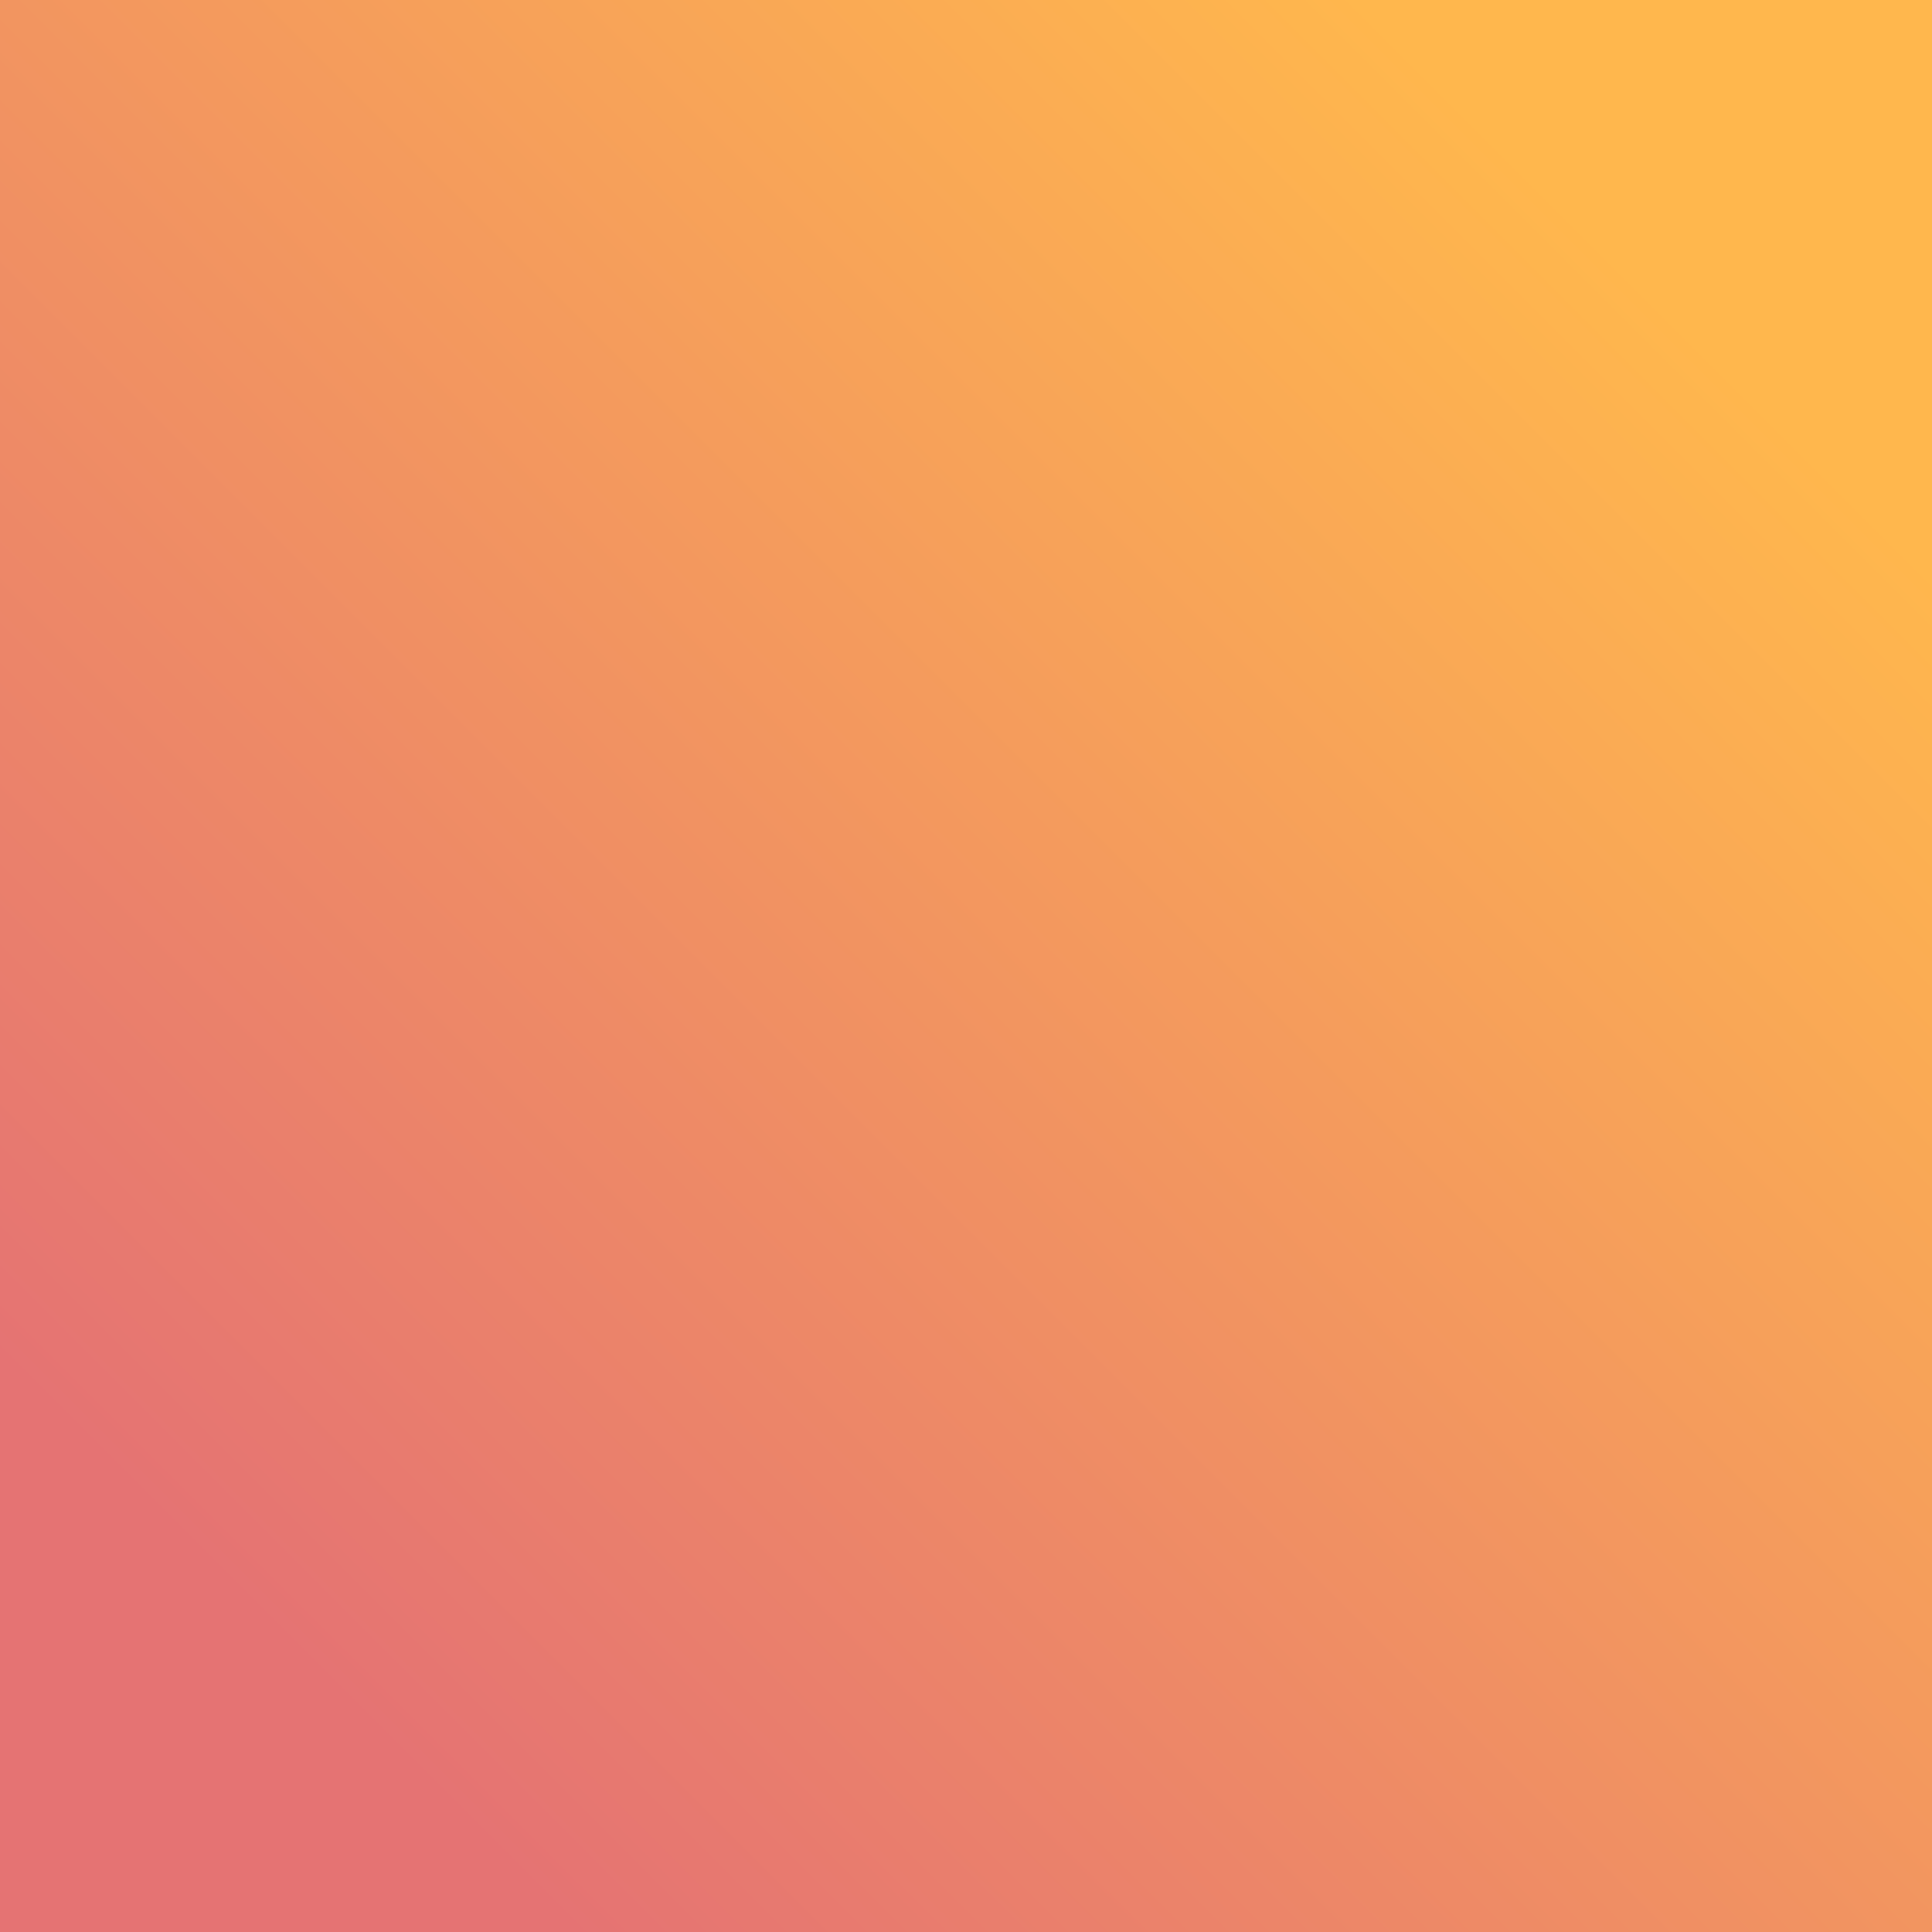
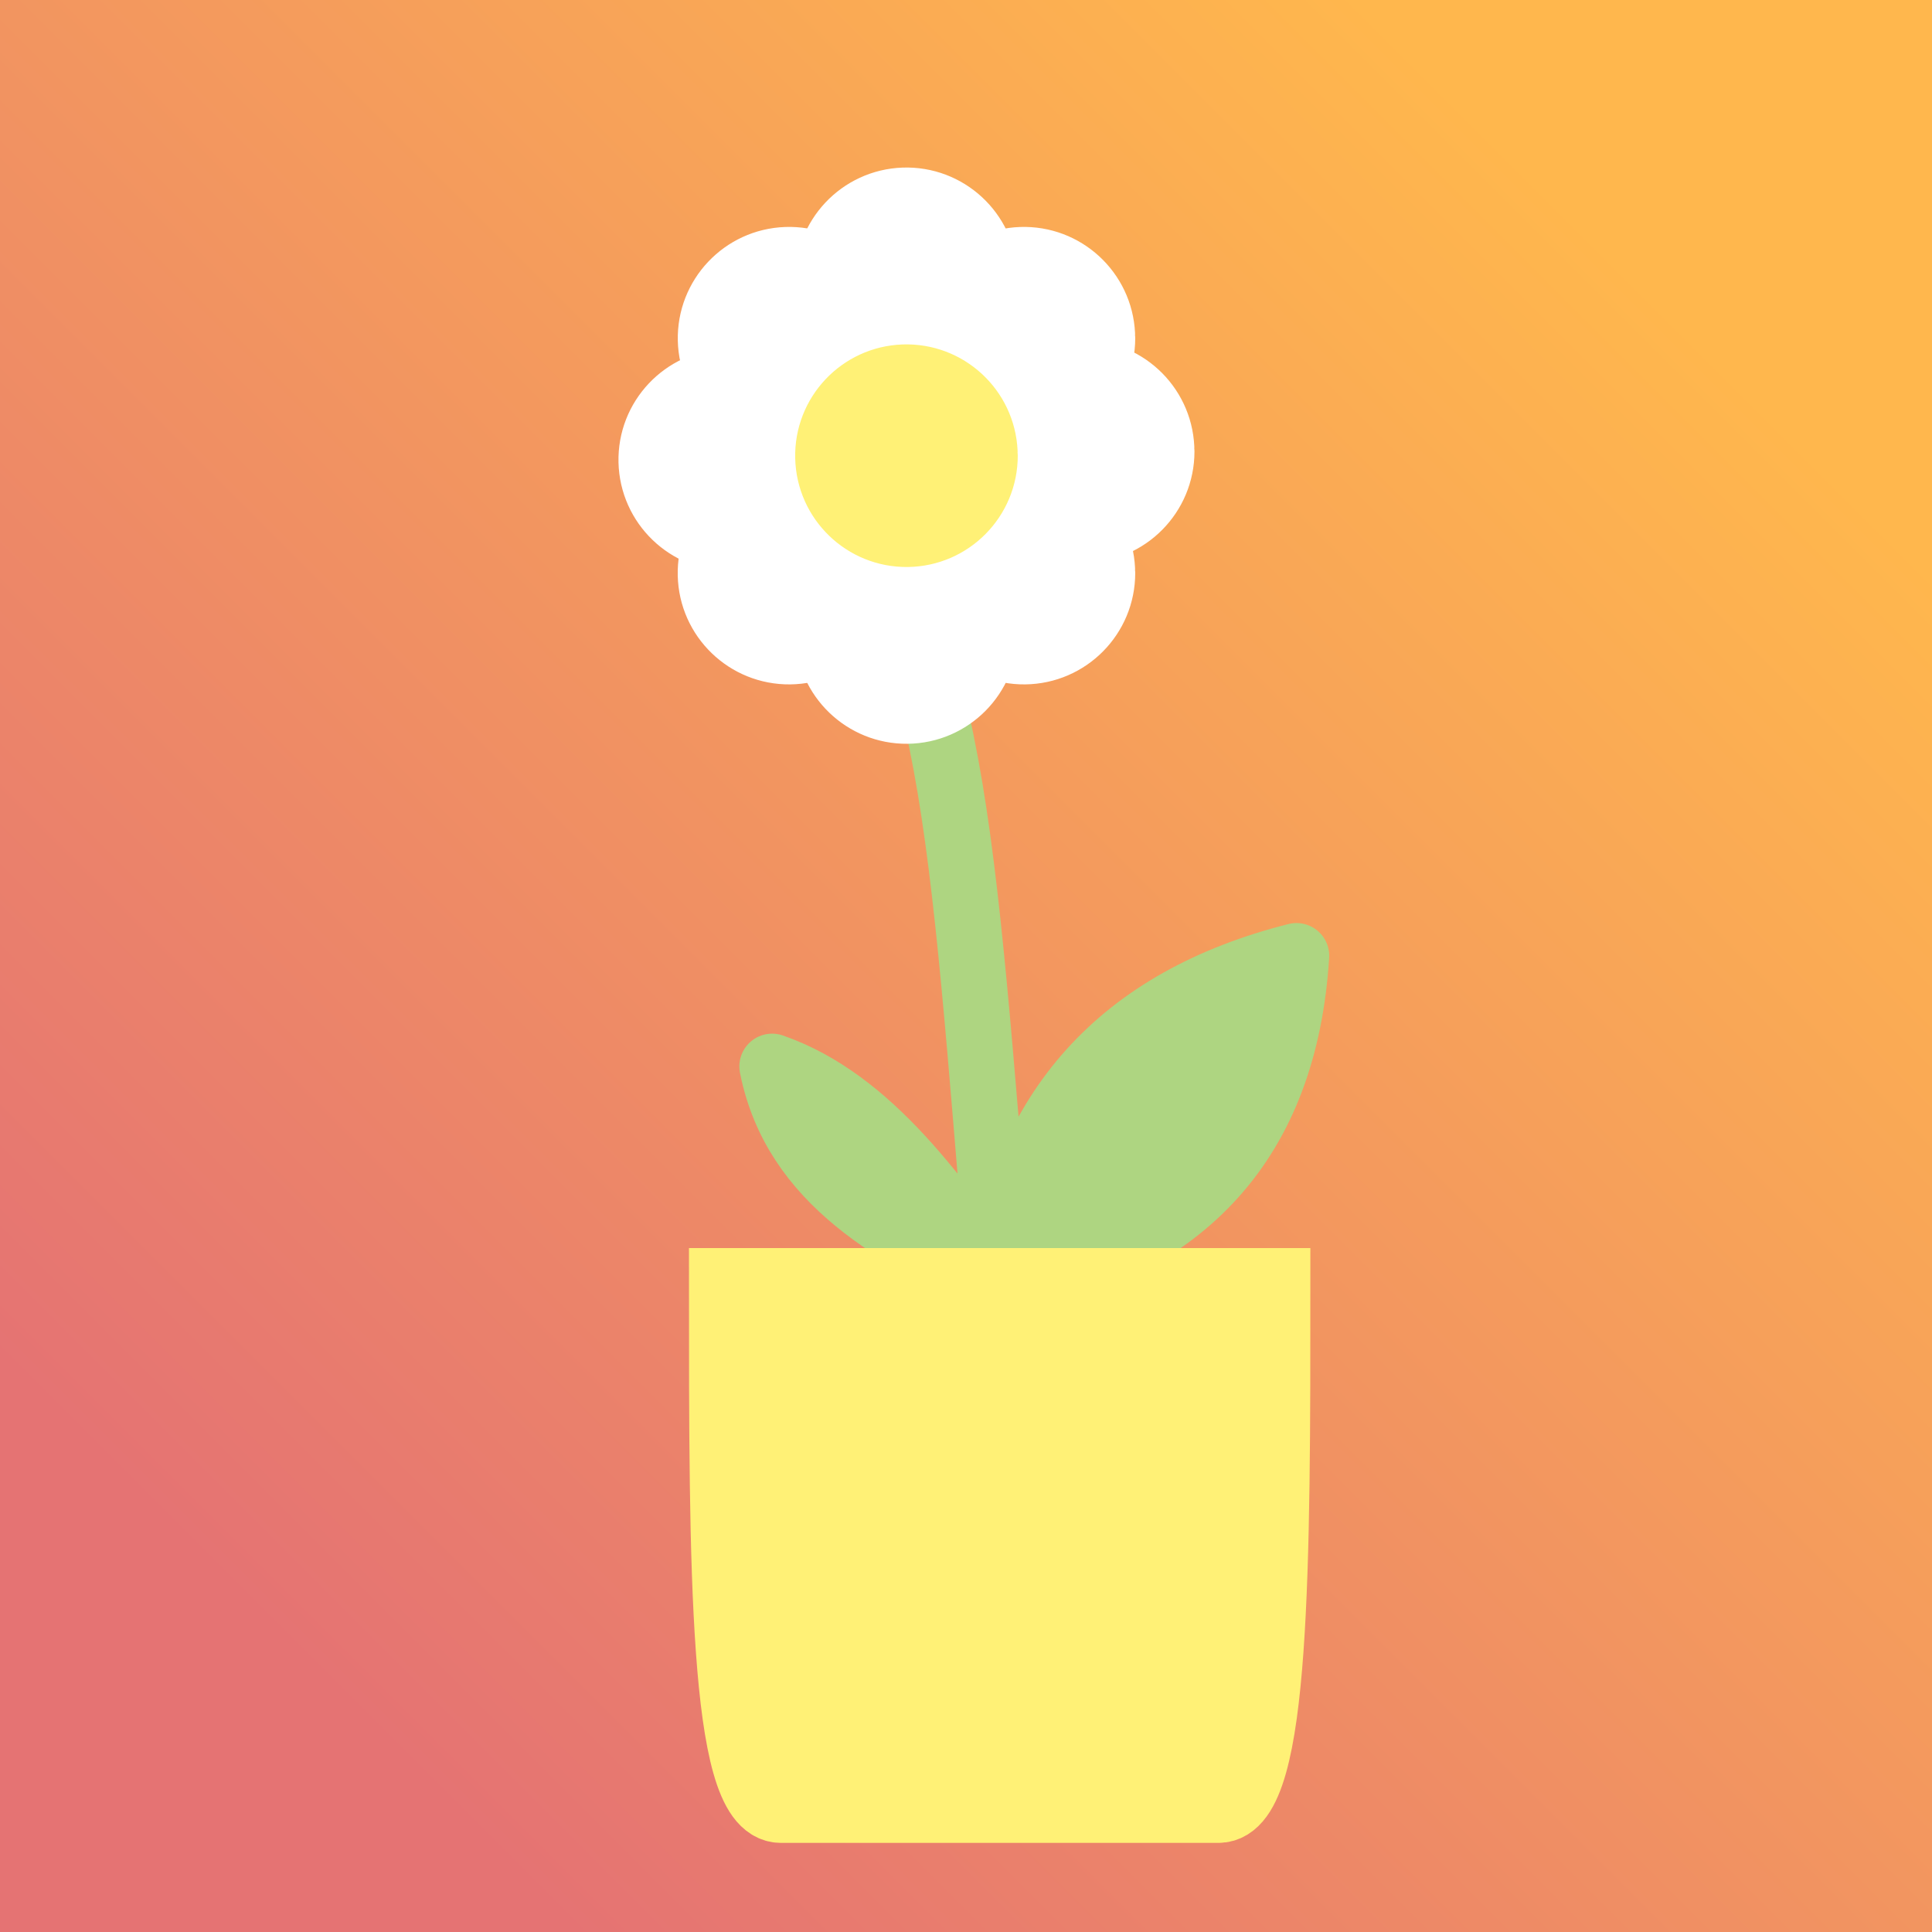
<svg xmlns="http://www.w3.org/2000/svg" xmlns:xlink="http://www.w3.org/1999/xlink" width="115" height="115" viewBox="0 0 30.427 30.427" version="1.1" id="svg1" xml:space="preserve">
  <defs id="defs1">
    <linearGradient xlink:href="#linearGradient1" id="linearGradient2-2" x1="25.971" y1="4.456" x2="4.456" y2="25.971" gradientUnits="userSpaceOnUse" />
    <linearGradient id="linearGradient1">
      <stop style="stop-color:#ffb74d;stop-opacity:1;" offset="0" id="stop1-9" />
      <stop style="stop-color:#e57373;stop-opacity:1;" offset="1" id="stop2-1" />
    </linearGradient>
  </defs>
-   <g id="layer2-3" style="display:none" transform="translate(10.98021,8.466665)">
+   <g id="layer2-3" style="display:inline" transform="translate(10.98021,8.466665)">
+     <rect style="display:inline;fill:#c87137;fill-opacity:1;stroke:#ffffff;stroke-width:0.239;stroke-miterlimit:0" id="rect2-3-1-1-3-2" width="26.219" height="26.219" x="-41.13" y="13.469" />
+     <rect style="display:inline;fill:#8bedde;fill-opacity:1;stroke:#ffffff;stroke-width:0.239;stroke-miterlimit:0" id="rect2-3-6" width="26.219" height="26.219" x="-40.891" y="-13.109" />
    <rect style="display:inline;fill:#ffb74d;fill-opacity:1;stroke:#ffffff;stroke-width:0.239;stroke-miterlimit:0" id="rect2-3-1-1-3" width="26.219" height="26.219" x="-67.349" y="26.578" />
    <rect style="display:inline;fill:#9575cd;fill-opacity:1;stroke:#ffffff;stroke-width:0.239;stroke-miterlimit:0" id="rect2-3-1-5" width="26.219" height="26.219" x="-67.349" y="0.12" />
-     <rect style="display:inline;fill:#8bedde;fill-opacity:1;stroke:#ffffff;stroke-width:0.239;stroke-miterlimit:0" id="rect2-3-6" width="26.219" height="26.219" x="-40.891" y="-13.109" />
    <rect style="display:inline;fill:#8fdcbe;fill-opacity:1;stroke:#ffffff;stroke-width:0.239;stroke-miterlimit:0" id="rect29" width="26.219" height="26.219" x="-67.349" y="-26.339" />
    <rect style="display:inline;fill:#e57373;fill-opacity:1;stroke:#ffffff;stroke-width:0.156;stroke-miterlimit:0" id="rect4-2" width="26.302" height="26.302" x="-93.849" y="39.766" />
    <rect style="display:inline;fill:#64b5f6;fill-opacity:1;stroke:#ffffff;stroke-width:0.275;stroke-miterlimit:0" id="rect3-9" width="26.184" height="26.184" x="-93.79" y="13.367" />
    <rect style="display:inline;fill:#fff176;fill-opacity:1;stroke:#ffffff;stroke-width:0.156;stroke-miterlimit:0" id="rect4-7-1" width="26.302" height="26.302" x="-93.849" y="-13.151" />
    <rect style="display:inline;fill:#aed581;fill-opacity:1;stroke:#ffffff;stroke-width:0.239;stroke-miterlimit:0" id="rect2-2" width="26.219" height="26.219" x="-93.807" y="-39.568" />
  </g>
  <g id="g1" style="display:inline" />
  <g id="g55-0" style="display:inline">
    <rect style="display:inline;opacity:1;fill:url(#linearGradient2-2);fill-opacity:1;stroke:none;stroke-width:41.832;stroke-linecap:round;stroke-linejoin:round" id="rect2-9" width="30.427" height="30.427" x="-1.7763568e-15" y="-1.7763568e-15" />
  </g>
  <g id="g7" style="display:none">
    <rect style="display:inline;opacity:1;fill:url(#linearGradient2-2);fill-opacity:1;stroke:none;stroke-width:41.832;stroke-linecap:round;stroke-linejoin:round" id="rect19" width="30.427" height="30.427" x="-1.7763568e-15" y="-1.7763568e-15" />
  </g>
  <g id="g54" style="display:inline" />
  <g id="g14" style="display:none">
    <rect style="opacity:1;fill:#000000;fill-opacity:0;stroke:none;stroke-width:41.832;stroke-linecap:round;stroke-linejoin:round" id="rect13" width="30.427" height="30.427" x="-1.7763568e-15" y="-1.7763568e-15" />
  </g>
  <g id="g72" />
  <g id="g29" style="display:none">
    <rect style="opacity:1;fill:#000000;fill-opacity:0;stroke:none;stroke-width:41.832;stroke-linecap:round;stroke-linejoin:round" id="rect7" width="30.427" height="30.427" x="-1.7763568e-15" y="-1.7763568e-15" />
  </g>
  <g id="layer5" style="display:inline">
    <rect style="opacity:1;fill:#000000;fill-opacity:0;stroke:none;stroke-width:41.832;stroke-linecap:round;stroke-linejoin:round" id="rect5" width="30.427" height="30.427" x="-1.7763568e-15" y="-1.7763568e-15" />
+     <g id="layer1" transform="matrix(0.5462492,0,0,0.5462492,7.010325,13.21629)">
+       <g id="layer3" style="display:inline" transform="matrix(1.830666,0,0,1.830666,-12.83357,-24.19462)">
+         <path style="display:inline;opacity:1;fill:none;stroke:#aed581;stroke-width:1.032;stroke-linecap:round;stroke-linejoin:round;stroke-miterlimit:0;stroke-dasharray:none;stroke-opacity:1" d="m 12.885,7.242 c 2.173,2.83 2.235,5.608 2.859,13.001" id="path2" />
+         <path style="display:inline;opacity:1;fill:#aed581;fill-opacity:1;stroke:#aed581;stroke-width:1.032;stroke-linecap:round;stroke-linejoin:round;stroke-miterlimit:0;stroke-dasharray:none;stroke-opacity:1" d="m 15.744,20.243 c 2.934,-0.569 4.492,-2.299 4.674,-5.19 -2.762,0.698 -4.32,2.428 -4.674,5.19 z" id="path4" />
+         <path style="display:inline;opacity:1;fill:#aed581;fill-opacity:1;stroke:#aed581;stroke-width:1.032;stroke-linecap:round;stroke-linejoin:round;stroke-miterlimit:0;stroke-dasharray:none;stroke-opacity:1" d="m 15.744,20.243 c -1.599,-0.786 -3.221,-1.615 -3.584,-3.448 1.565,0.543 2.638,2.137 3.584,3.448 z" id="path5" />
+       </g>
+       <g id="layer2" style="display:inline" transform="matrix(2.098328,0,0,2.098328,3.670844,-7.474937)">
+         <path style="display:inline;fill:#ffffff;stroke:#ffffff;stroke-width:0.629;stroke-linecap:round;stroke-linejoin:round;stroke-miterlimit:0;stroke-dasharray:none;stroke-opacity:1" id="path3-6" d="M 3.376,-1.65 A 1.215,1.215 0 0 1 2.175,-0.436 1.215,1.215 0 0 1 0.947,-1.622 1.215,1.215 0 0 1 2.118,-2.864 1.215,1.215 0 0 1 3.374,-1.707" />
+         <path style="display:inline;fill:#ffffff;stroke:#ffffff;stroke-width:0.629;stroke-linecap:round;stroke-linejoin:round;stroke-miterlimit:0;stroke-dasharray:none;stroke-opacity:1" id="path3-6-3" d="M 5.804,-4.137 A 1.215,1.215 0 0 1 4.603,-2.922 1.215,1.215 0 0 1 3.375,-4.108 1.215,1.215 0 0 1 4.546,-5.351 1.215,1.215 0 0 1 5.802,-4.194" />
+         <path style="display:inline;fill:#ffffff;stroke:#ffffff;stroke-width:0.629;stroke-linecap:round;stroke-linejoin:round;stroke-miterlimit:0;stroke-dasharray:none;stroke-opacity:1" id="path3-6-3-1" d="M 4.191,-3.321 A 1.215,1.215 0 0 1 2.991,-2.107 1.215,1.215 0 0 1 1.762,-3.293 1.215,1.215 0 0 1 2.934,-4.535 1.215,1.215 0 0 1 4.19,-3.378" />
+         <path style="display:inline;fill:#ffffff;stroke:#ffffff;stroke-width:0.629;stroke-linecap:round;stroke-linejoin:round;stroke-miterlimit:0;stroke-dasharray:none;stroke-opacity:1" id="path3-6-3-1-0" d="M 7.418,-3.321 A 1.215,1.215 0 0 1 6.217,-2.107 1.215,1.215 0 0 1 4.989,-3.293 1.215,1.215 0 0 1 6.16,-4.535 1.215,1.215 0 0 1 7.416,-3.378" />
+         <path style="display:inline;fill:#ffffff;stroke:#ffffff;stroke-width:0.629;stroke-linecap:round;stroke-linejoin:round;stroke-miterlimit:0;stroke-dasharray:none;stroke-opacity:1" id="path3-6-3-1-0-4" d="M 7.418,-0.094 A 1.215,1.215 0 0 1 6.217,1.121 1.215,1.215 0 0 1 4.989,-0.065 1.215,1.215 0 0 1 6.16,-1.308 1.215,1.215 0 0 1 7.416,-0.151" />
+         <path style="display:inline;fill:#ffffff;stroke:#ffffff;stroke-width:0.629;stroke-linecap:round;stroke-linejoin:round;stroke-miterlimit:0;stroke-dasharray:none;stroke-opacity:1" id="path3-6-3-1-0-4-9" d="M 4.19,-0.094 A 1.215,1.215 0 0 1 2.989,1.121 1.215,1.215 0 0 1 1.761,-0.065 1.215,1.215 0 0 1 2.932,-1.308 1.215,1.215 0 0 1 4.189,-0.151" />
+         <path style="display:inline;fill:#ffffff;stroke:#ffffff;stroke-width:0.629;stroke-linecap:round;stroke-linejoin:round;stroke-miterlimit:0;stroke-dasharray:none;stroke-opacity:1" id="path3-6-2" d="M 8.232,-1.765 A 1.215,1.215 0 0 1 7.031,-0.55 1.215,1.215 0 0 1 5.803,-1.736 1.215,1.215 0 0 1 6.974,-2.979 1.215,1.215 0 0 1 8.23,-1.822" />
+         <path style="display:inline;fill:#ffffff;stroke:#ffffff;stroke-width:0.629;stroke-linecap:round;stroke-linejoin:round;stroke-miterlimit:0;stroke-dasharray:none;stroke-opacity:1" id="path3-6-6" d="M 5.804,0.722 A 1.215,1.215 0 0 1 4.603,1.937 1.215,1.215 0 0 1 3.375,0.751 1.215,1.215 0 0 1 4.546,-0.492 1.215,1.215 0 0 1 5.802,0.665" />
+         <path style="display:inline;opacity:1;fill:#fff176;fill-opacity:1;stroke:#fff176;stroke-width:0.629;stroke-linecap:round;stroke-linejoin:round;stroke-miterlimit:0;stroke-dasharray:none;stroke-opacity:1" id="path3" d="m 5.804,-1.707 a 1.215,1.215 0 0 1 -1.2,1.215 1.215,1.215 0 0 1 -1.229,-1.186 1.215,1.215 0 0 1 1.171,-1.243 1.215,1.215 0 0 1 1.256,1.157" />
+         <path style="opacity:1;fill:#000000;fill-opacity:1;stroke:none;stroke-width:0.346;stroke-linecap:round;stroke-linejoin:round;stroke-miterlimit:0;stroke-dasharray:none;stroke-opacity:1" d="M 9.948,5.164 5.87,9.692" id="path18" />
+         <path style="opacity:1;fill:#000000;fill-opacity:1;stroke:none;stroke-width:0.346;stroke-linecap:round;stroke-linejoin:round;stroke-miterlimit:0;stroke-dasharray:none;stroke-opacity:1" d="M 2.743,6.684 5.87,9.692" id="path19" />
+       </g>
+       <path id="path55" style="display:inline;fill:#fff176;fill-opacity:1;stroke:#fff176;stroke-width:2.15;stroke-linecap:square;stroke-dasharray:none;stroke-opacity:1" d="m 8.105,12.863 c 0,8 0,15 1.577,15 H 22.294 c 1.577,0 1.577,-7 1.577,-15 z" />
+     </g>
  </g>
</svg>
